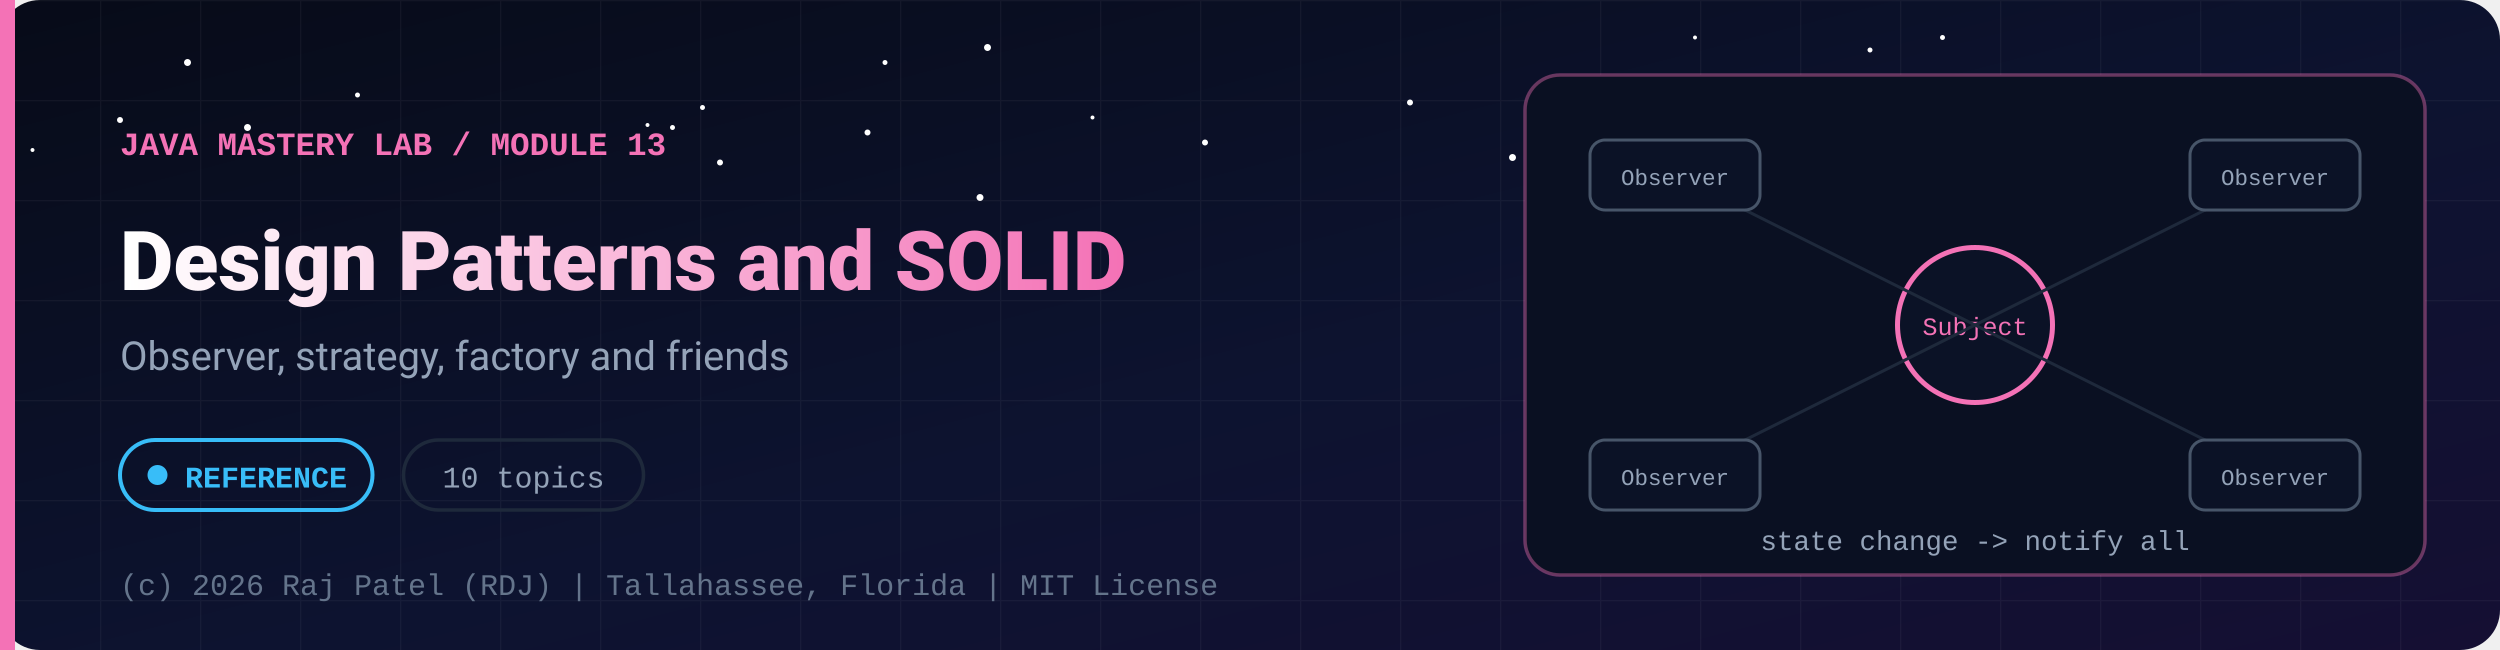
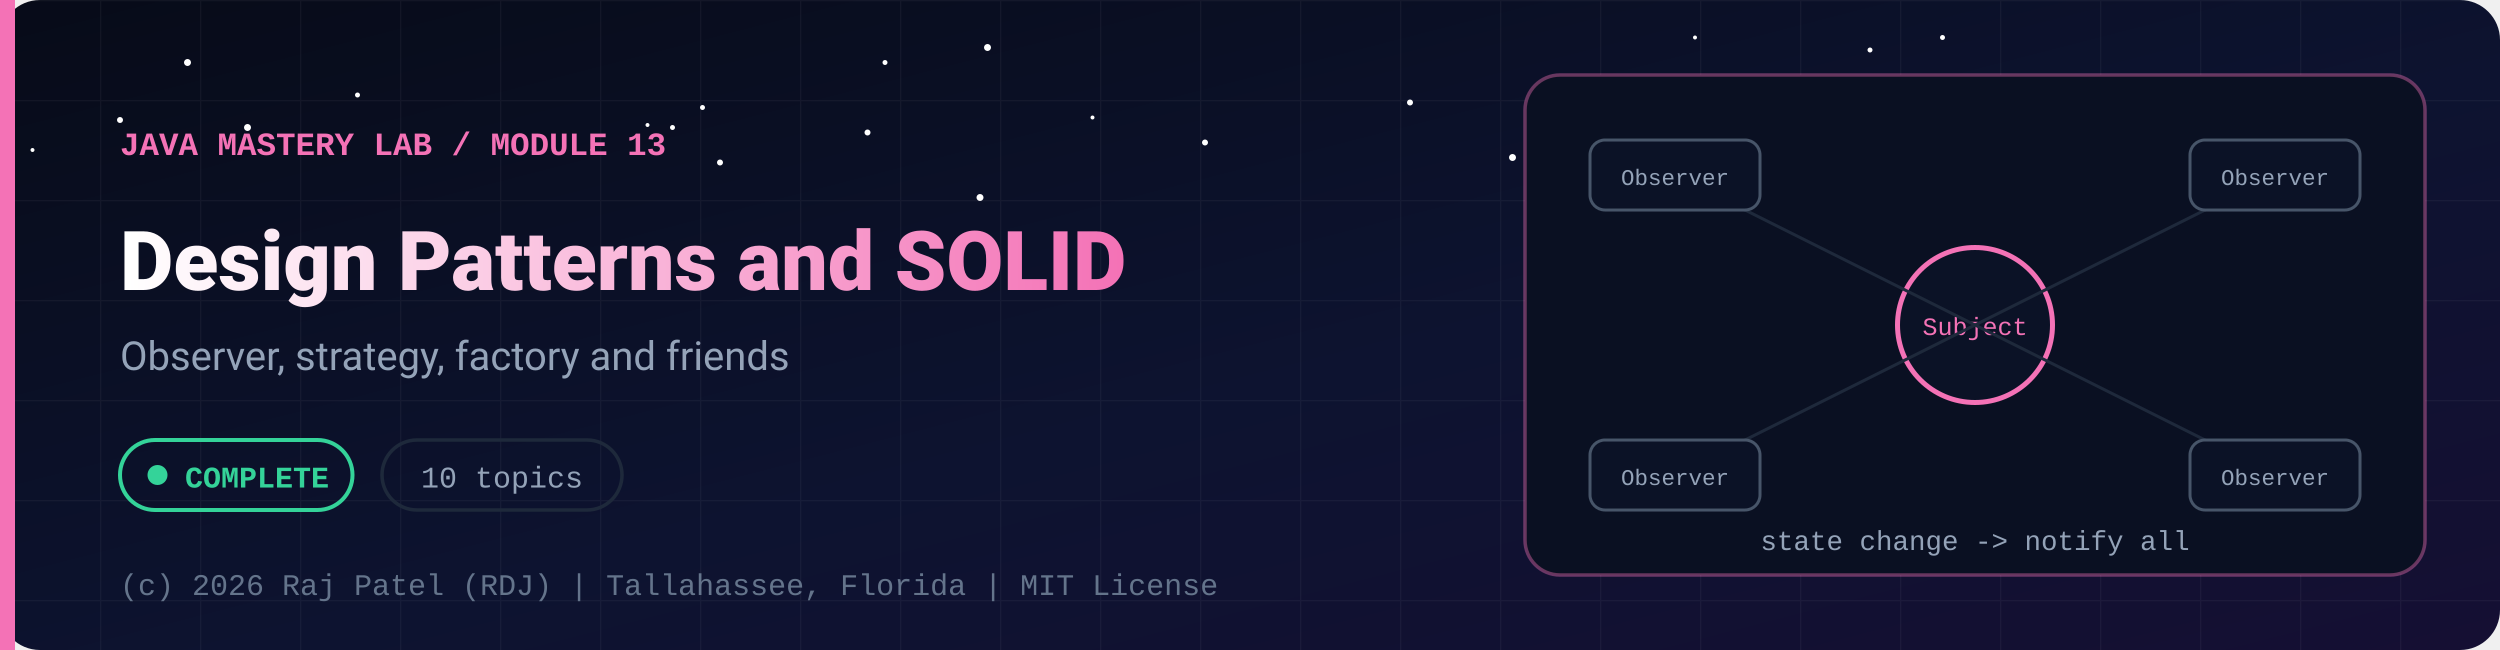
<svg xmlns="http://www.w3.org/2000/svg" viewBox="0 0 1000 260" width="1000" height="260" role="img" aria-labelledby="t d">
  <style>.sans{font-family:'Segoe UI',system-ui,-apple-system,Roboto,'Helvetica Neue',Arial,sans-serif}.mono{font-family:ui-monospace,SFMono-Regular,Menlo,Consolas,'Liberation Mono','DejaVu Sans Mono',monospace}</style>
  <defs>
    <linearGradient id="bgm12" x1="0" y1="0" x2="1" y2="1">
      <stop offset="0" stop-color="#070b18" />
      <stop offset="0.55" stop-color="#0d1330" />
      <stop offset="1" stop-color="#150f33" />
    </linearGradient>
    <pattern id="gridm12" width="40" height="40" patternUnits="userSpaceOnUse">
      <path d="M40 0H0V40" fill="none" stroke="#fff" stroke-opacity="0.045" stroke-width="1" />
    </pattern>
    <filter id="glow" x="-60%" y="-60%" width="220%" height="220%">
      <feGaussianBlur stdDeviation="3" result="b" />
      <feMerge>
        <feMergeNode in="b" />
        <feMergeNode in="SourceGraphic" />
      </feMerge>
    </filter>
    <linearGradient id="scanm12" x1="0" y1="0" x2="1" y2="0">
      <stop offset="0" stop-color="#22d3ee" stop-opacity="0" />
      <stop offset="0.5" stop-color="#22d3ee" stop-opacity="0.16" />
      <stop offset="1" stop-color="#22d3ee" stop-opacity="0" />
    </linearGradient>
    <linearGradient id="tim12" x1="0" y1="0" x2="1" y2="0">
      <stop offset="0" stop-color="#fff" />
      <stop offset="1" stop-color="#f472b6" />
    </linearGradient>
  </defs>
  <rect width="1000" height="260" rx="16" fill="url(#bgm12)" />
  <rect width="1000" height="260" rx="16" fill="url(#gridm12)" />
  <circle cx="482" cy="57" r="1.2" fill="#fff">
    <animate attributeName="opacity" values="0.3;1;0.3" dur="4.0s" repeatCount="indefinite" />
  </circle>
  <circle cx="748" cy="20" r="1.0" fill="#fff">
    <animate attributeName="opacity" values="1;0.2;1" dur="4.0s" repeatCount="indefinite" />
  </circle>
  <circle cx="392" cy="79" r="1.4" fill="#fff">
    <animate attributeName="opacity" values="0.3;1;0.3" dur="4.0s" repeatCount="indefinite" />
  </circle>
  <circle cx="354" cy="25" r="1.0" fill="#fff">
    <animate attributeName="opacity" values="0.9;0.1;0.9" dur="4.0s" repeatCount="indefinite" />
  </circle>
  <circle cx="347" cy="53" r="1.2" fill="#fff">
    <animate attributeName="opacity" values="1;0.2;1" dur="2.2s" repeatCount="indefinite" />
  </circle>
  <circle cx="75" cy="25" r="1.4" fill="#fff">
    <animate attributeName="opacity" values="0.9;0.1;0.9" dur="2.2s" repeatCount="indefinite" />
  </circle>
  <circle cx="959" cy="69" r="0.8" fill="#fff">
    <animate attributeName="opacity" values="1;0.2;1" dur="2.2s" repeatCount="indefinite" />
  </circle>
  <circle cx="259" cy="50" r="0.8" fill="#fff">
    <animate attributeName="opacity" values="0.9;0.1;0.9" dur="3.3s" repeatCount="indefinite" />
  </circle>
  <circle cx="795" cy="70" r="1.0" fill="#fff">
    <animate attributeName="opacity" values="0.9;0.1;0.9" dur="3.3s" repeatCount="indefinite" />
  </circle>
  <circle cx="437" cy="47" r="0.8" fill="#fff">
    <animate attributeName="opacity" values="0.9;0.1;0.9" dur="2.8s" repeatCount="indefinite" />
  </circle>
  <circle cx="269" cy="51" r="1.0" fill="#fff">
    <animate attributeName="opacity" values="0.3;1;0.3" dur="4.0s" repeatCount="indefinite" />
  </circle>
  <circle cx="237" cy="60" r="0.8" fill="#fff">
    <animate attributeName="opacity" values="0.9;0.1;0.9" dur="3.3s" repeatCount="indefinite" />
  </circle>
  <circle cx="678" cy="15" r="0.8" fill="#fff">
    <animate attributeName="opacity" values="1;0.2;1" dur="3.3s" repeatCount="indefinite" />
  </circle>
  <circle cx="777" cy="15" r="1.0" fill="#fff">
    <animate attributeName="opacity" values="1;0.2;1" dur="3.3s" repeatCount="indefinite" />
  </circle>
  <circle cx="13" cy="60" r="0.8" fill="#fff">
    <animate attributeName="opacity" values="0.3;1;0.3" dur="3.3s" repeatCount="indefinite" />
  </circle>
  <circle cx="281" cy="43" r="1.0" fill="#fff">
    <animate attributeName="opacity" values="1;0.2;1" dur="3.3s" repeatCount="indefinite" />
  </circle>
  <circle cx="99" cy="51" r="1.4" fill="#fff">
    <animate attributeName="opacity" values="1;0.2;1" dur="4.0s" repeatCount="indefinite" />
  </circle>
  <circle cx="143" cy="38" r="1.0" fill="#fff">
    <animate attributeName="opacity" values="0.3;1;0.3" dur="4.0s" repeatCount="indefinite" />
  </circle>
  <circle cx="395" cy="19" r="1.4" fill="#fff">
    <animate attributeName="opacity" values="0.3;1;0.3" dur="3.3s" repeatCount="indefinite" />
  </circle>
  <circle cx="48" cy="48" r="1.2" fill="#fff">
    <animate attributeName="opacity" values="1;0.2;1" dur="3.3s" repeatCount="indefinite" />
  </circle>
  <circle cx="564" cy="41" r="1.2" fill="#fff">
    <animate attributeName="opacity" values="1;0.2;1" dur="3.3s" repeatCount="indefinite" />
  </circle>
  <circle cx="657" cy="77" r="1.2" fill="#fff">
    <animate attributeName="opacity" values="0.3;1;0.3" dur="4.0s" repeatCount="indefinite" />
  </circle>
  <circle cx="605" cy="63" r="1.4" fill="#fff">
    <animate attributeName="opacity" values="0.3;1;0.3" dur="2.8s" repeatCount="indefinite" />
  </circle>
  <circle cx="823" cy="48" r="1.4" fill="#fff">
    <animate attributeName="opacity" values="0.9;0.1;0.9" dur="2.8s" repeatCount="indefinite" />
  </circle>
  <circle cx="288" cy="65" r="1.2" fill="#fff">
    <animate attributeName="opacity" values="1;0.2;1" dur="2.8s" repeatCount="indefinite" />
  </circle>
  <circle cx="627" cy="44" r="1.2" fill="#fff">
    <animate attributeName="opacity" values="1;0.2;1" dur="3.3s" repeatCount="indefinite" />
  </circle>
  <rect x="-160" y="0" width="160" height="260" fill="url(#scanm12)">
    <animateTransform attributeName="transform" type="translate" values="0 0;1160 0" dur="8s" repeatCount="indefinite" />
  </rect>
  <rect x="0" y="0" width="6" height="260" fill="#f472b6" />
  <text x="48" y="62" font-size="13" fill="#f472b6" class="mono" text-anchor="start" font-weight="bold">JAVA MASTERY LAB  /  MODULE 13</text>
  <text x="48" y="116" font-size="33" font-weight="800" fill="url(#tim12)" class="sans">Design Patterns and SOLID</text>
  <text x="48" y="148" font-size="16" fill="#94a3b8" class="sans" text-anchor="start" font-weight="normal">Observer, strategy, factory and friends</text>
-   <rect x="48" y="176" width="101" height="28" rx="14" fill="none" stroke="#38bdf8" stroke-width="1.6" />
-   <circle cx="63" cy="190" r="4" fill="#38bdf8">
-     <animate attributeName="opacity" values="1;0.3;1" keyTimes="0;0.5;1" dur="2s" begin="0s" repeatCount="indefinite" />
-   </circle>
-   <text x="74" y="195" font-size="12" fill="#38bdf8" class="mono" text-anchor="start" font-weight="bold">REFERENCE</text>
-   <rect x="161.4" y="176" width="96" height="28" rx="14" fill="none" stroke="#1e293b" stroke-width="1.4" />
-   <text x="209.4" y="195" font-size="12" fill="#94a3b8" class="mono" text-anchor="middle" font-weight="normal">10 topics</text>
+   <rect x="48" y="176" width="93" height="28" rx="14" fill="none" stroke="#34d399" stroke-width="1.6" />
+   <circle cx="63" cy="190" r="4" fill="#34d399" />
+   <text x="74" y="195" font-size="12" fill="#34d399" class="mono" text-anchor="start" font-weight="bold">COMPLETE</text>
+   <rect x="152.8" y="176" width="96" height="28" rx="14" fill="none" stroke="#1e293b" stroke-width="1.4" />
+   <text x="200.8" y="195" font-size="12" fill="#94a3b8" class="mono" text-anchor="middle" font-weight="normal">10 topics</text>
  <text x="48" y="238" font-size="12" fill="#64748b" class="mono" text-anchor="start" font-weight="normal">(c) 2026 Raj Patel (RDJ)  |  Tallahassee, Florida  |  MIT License</text>
  <g transform="translate(610,30)">
    <rect x="0" y="0" width="360" height="200" rx="14" fill="#0a1022" stroke="#f472b666" stroke-width="1.4" />
    <g transform="translate(0,0)">
      <circle cx="180" cy="100" r="31" fill="#0b1226" stroke="#f472b6" stroke-width="2" />
      <text x="180" y="104" font-size="10" fill="#f472b6" class="mono" text-anchor="middle" font-weight="normal">Subject</text>
      <line x1="180" y1="100" x2="60" y2="40" stroke="#1e293b" stroke-width="1.2" />
      <rect x="26" y="26" width="68" height="28" rx="6" fill="#0b1226" stroke="#475569" stroke-width="1.2" />
      <text x="60" y="44" font-size="9" fill="#94a3b8" class="mono" text-anchor="middle" font-weight="normal">Observer</text>
      <g opacity="0">
        <animate attributeName="opacity" values="0;0;1;0;0" keyTimes="0;0.267;0.317;0.567;1" dur="6s" begin="0s" repeatCount="indefinite" />
        <rect x="26" y="26" width="68" height="28" rx="6" fill="none" stroke="#f472b6" stroke-width="2" />
      </g>
      <line x1="180" y1="100" x2="300" y2="40" stroke="#1e293b" stroke-width="1.2" />
      <rect x="266" y="26" width="68" height="28" rx="6" fill="#0b1226" stroke="#475569" stroke-width="1.2" />
      <text x="300" y="44" font-size="9" fill="#94a3b8" class="mono" text-anchor="middle" font-weight="normal">Observer</text>
      <g opacity="0">
        <animate attributeName="opacity" values="0;0;1;0;0" keyTimes="0;0.267;0.317;0.567;1" dur="6s" begin="0s" repeatCount="indefinite" />
        <rect x="266" y="26" width="68" height="28" rx="6" fill="none" stroke="#f472b6" stroke-width="2" />
      </g>
      <line x1="180" y1="100" x2="60" y2="160" stroke="#1e293b" stroke-width="1.2" />
      <rect x="26" y="146" width="68" height="28" rx="6" fill="#0b1226" stroke="#475569" stroke-width="1.2" />
      <text x="60" y="164" font-size="9" fill="#94a3b8" class="mono" text-anchor="middle" font-weight="normal">Observer</text>
      <g opacity="0">
        <animate attributeName="opacity" values="0;0;1;0;0" keyTimes="0;0.267;0.317;0.567;1" dur="6s" begin="0s" repeatCount="indefinite" />
        <rect x="26" y="146" width="68" height="28" rx="6" fill="none" stroke="#f472b6" stroke-width="2" />
      </g>
      <line x1="180" y1="100" x2="300" y2="160" stroke="#1e293b" stroke-width="1.2" />
      <rect x="266" y="146" width="68" height="28" rx="6" fill="#0b1226" stroke="#475569" stroke-width="1.2" />
      <text x="300" y="164" font-size="9" fill="#94a3b8" class="mono" text-anchor="middle" font-weight="normal">Observer</text>
      <g opacity="0">
        <animate attributeName="opacity" values="0;0;1;0;0" keyTimes="0;0.267;0.317;0.567;1" dur="6s" begin="0s" repeatCount="indefinite" />
        <rect x="266" y="146" width="68" height="28" rx="6" fill="none" stroke="#f472b6" stroke-width="2" />
      </g>
      <circle cx="180" cy="100" r="31" fill="none" stroke="#f472b6" stroke-width="2" opacity="0">
        <animate attributeName="r" values="31;31;150;150" keyTimes="0;0;0.317;1" dur="6s" begin="0s" repeatCount="indefinite" />
        <animate attributeName="opacity" values="0;0;0.8;0;0" keyTimes="0;0;0.017;0.317;1" dur="6s" begin="0s" repeatCount="indefinite" />
      </circle>
      <circle cx="180" cy="100" r="31" fill="none" stroke="#f472b6" stroke-width="2" opacity="0">
        <animate attributeName="r" values="31;31;150;150" keyTimes="0;0.233;0.55;1" dur="6s" begin="0s" repeatCount="indefinite" />
        <animate attributeName="opacity" values="0;0;0.8;0;0" keyTimes="0;0.233;0.25;0.55;1" dur="6s" begin="0s" repeatCount="indefinite" />
      </circle>
      <text x="180" y="190" font-size="11" fill="#94a3b8" class="mono" text-anchor="middle" font-weight="normal">state change -&gt; notify all</text>
    </g>
  </g>
</svg>
